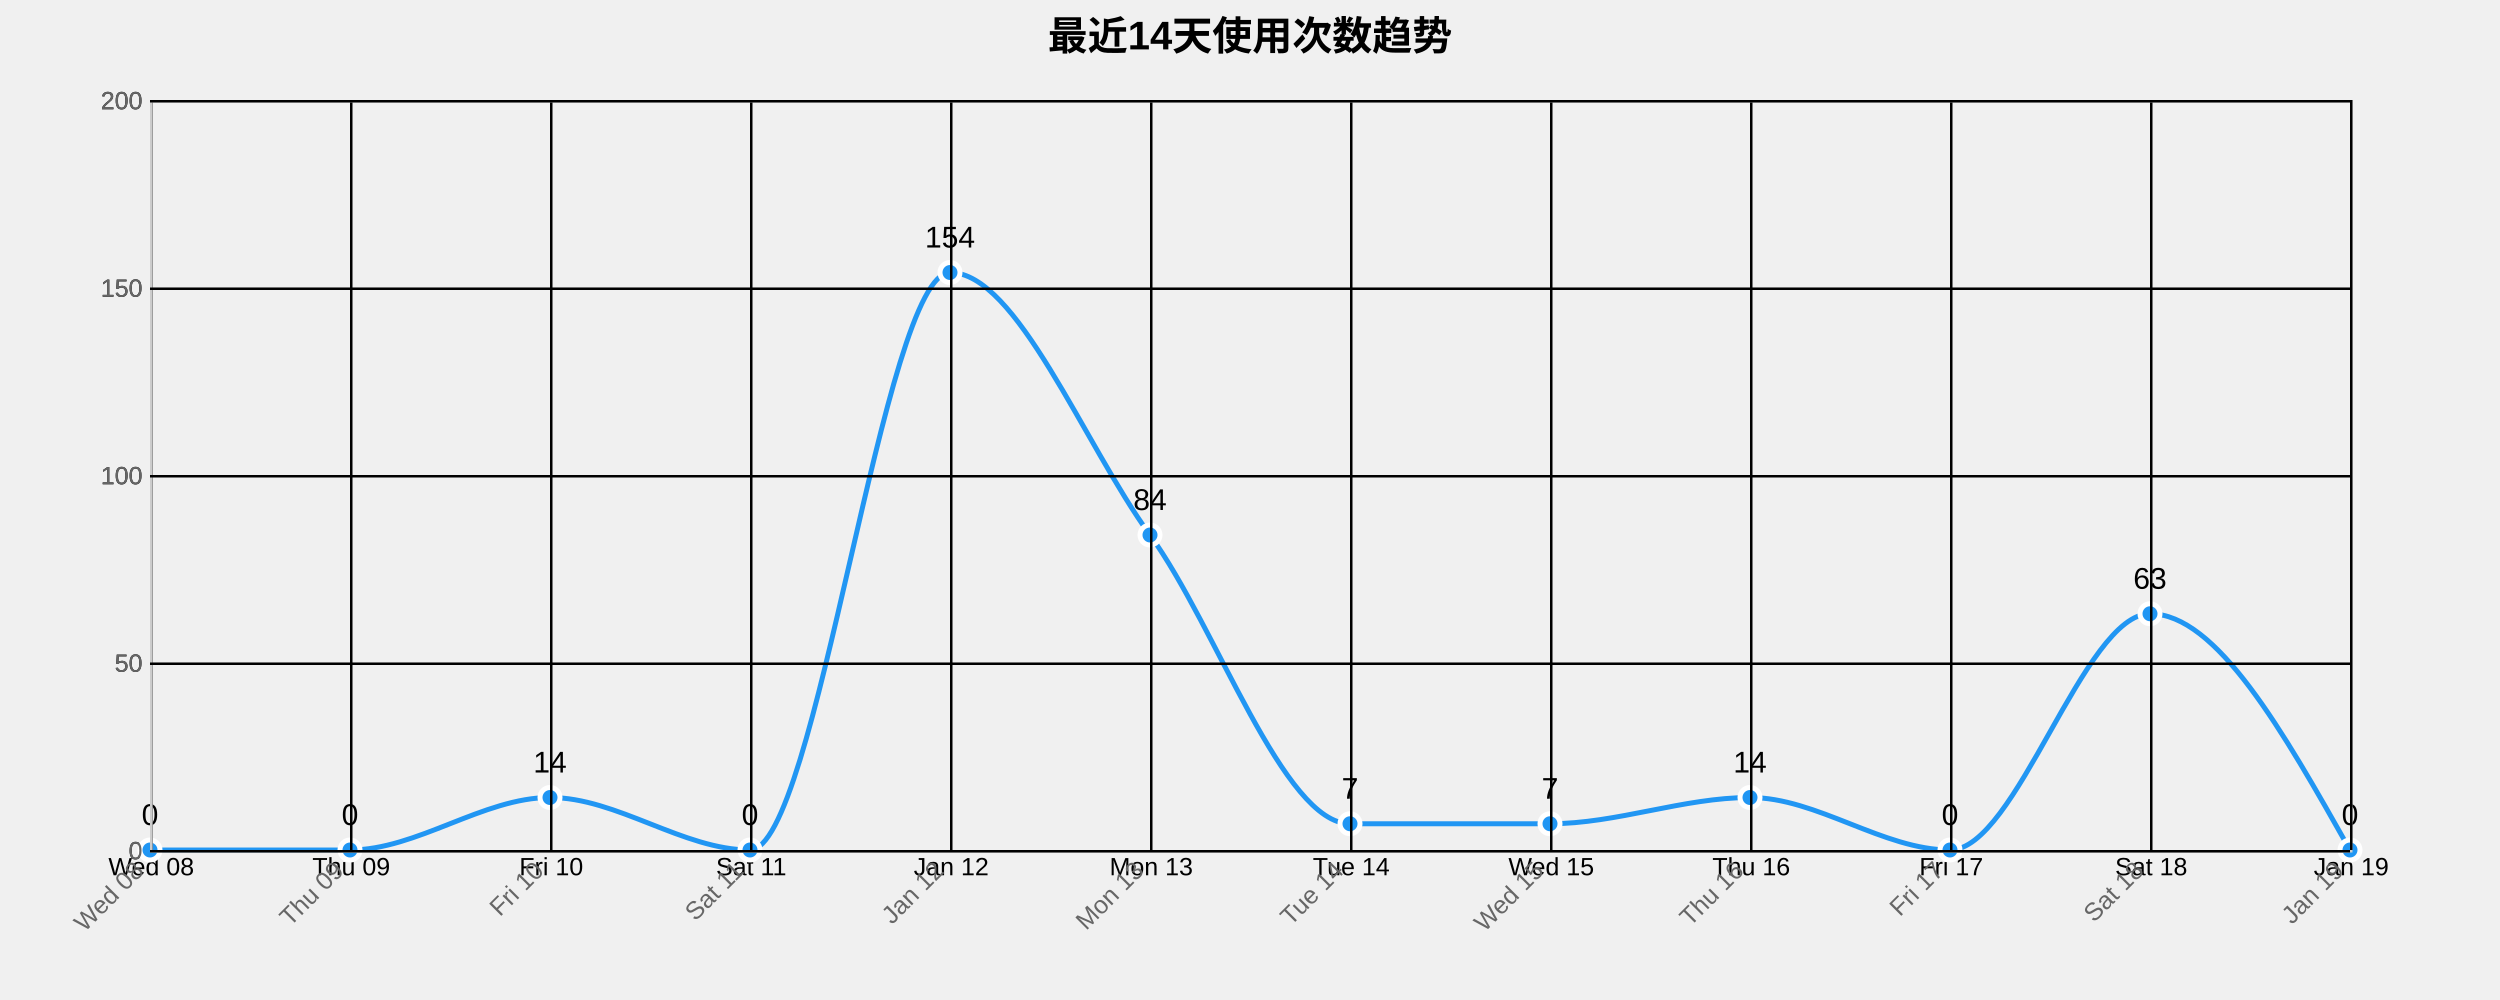
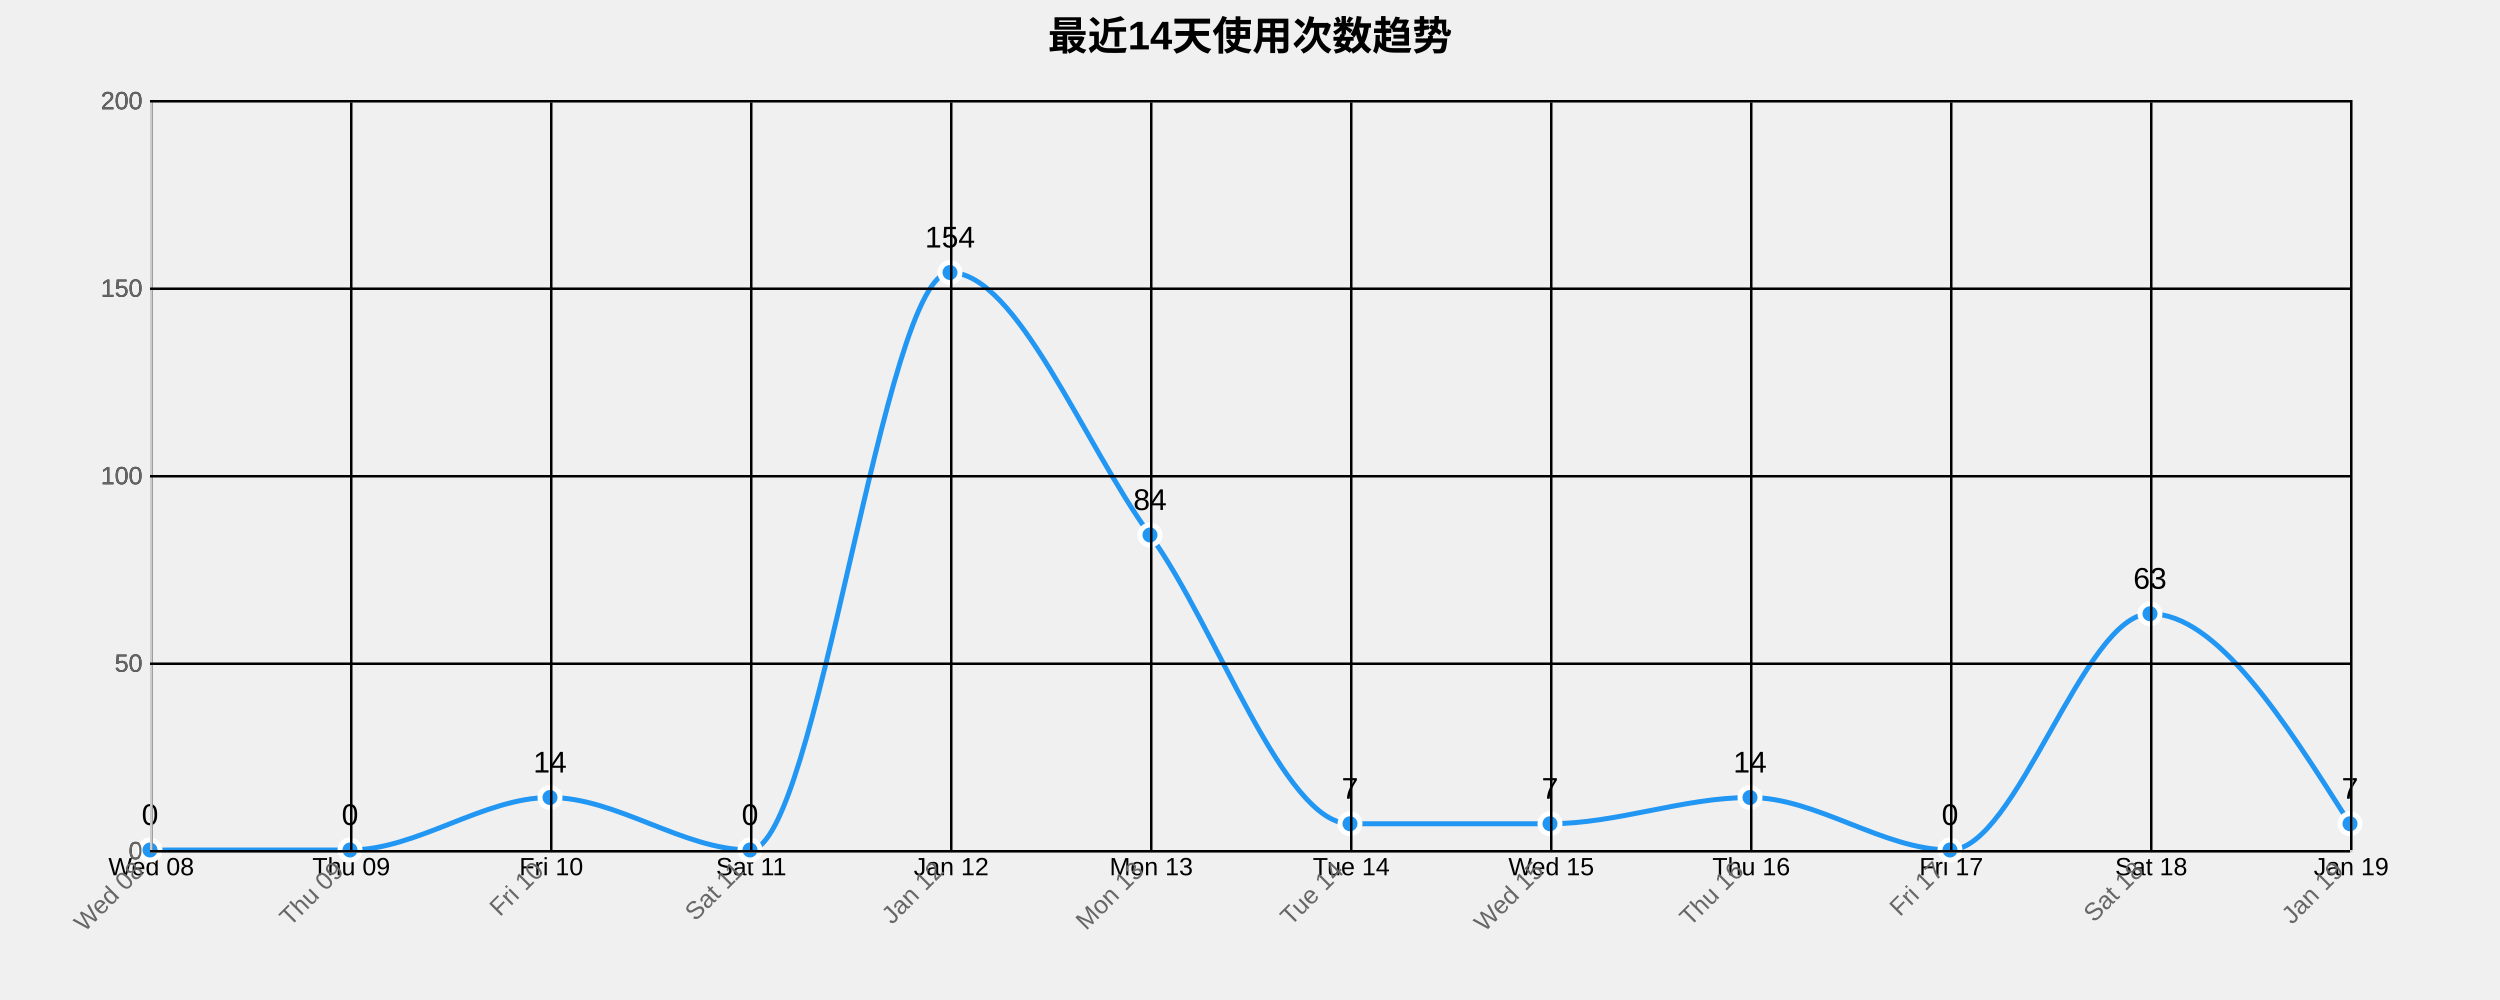
<svg xmlns="http://www.w3.org/2000/svg" width="1000" height="400">
  <g transform="translate(60,40)">
    <text x="440" y="-20" text-anchor="middle" style="font-size: 16px; font-weight: bold;">最近14天使用次数趋势</text>
    <g class="grid" transform="translate(0,300)" fill="none" font-size="10" font-family="sans-serif" text-anchor="middle">
      <path class="domain" stroke="currentColor" d="M0.5,-300V0.5H880.5V-300" />
      <g class="tick" opacity="1" transform="translate(0.5,0)">
        <line stroke="currentColor" y2="-300" />
        <text fill="currentColor" y="3" dy="0.71em">Wed 08</text>
      </g>
      <g class="tick" opacity="1" transform="translate(80.5,0)">
        <line stroke="currentColor" y2="-300" />
        <text fill="currentColor" y="3" dy="0.71em">Thu 09</text>
      </g>
      <g class="tick" opacity="1" transform="translate(160.5,0)">
        <line stroke="currentColor" y2="-300" />
        <text fill="currentColor" y="3" dy="0.71em">Fri 10</text>
      </g>
      <g class="tick" opacity="1" transform="translate(240.5,0)">
        <line stroke="currentColor" y2="-300" />
        <text fill="currentColor" y="3" dy="0.71em">Sat 11</text>
      </g>
      <g class="tick" opacity="1" transform="translate(320.5,0)">
        <line stroke="currentColor" y2="-300" />
        <text fill="currentColor" y="3" dy="0.71em">Jan 12</text>
      </g>
      <g class="tick" opacity="1" transform="translate(400.5,0)">
        <line stroke="currentColor" y2="-300" />
        <text fill="currentColor" y="3" dy="0.71em">Mon 13</text>
      </g>
      <g class="tick" opacity="1" transform="translate(480.5,0)">
        <line stroke="currentColor" y2="-300" />
        <text fill="currentColor" y="3" dy="0.71em">Tue 14</text>
      </g>
      <g class="tick" opacity="1" transform="translate(560.5,0)">
        <line stroke="currentColor" y2="-300" />
        <text fill="currentColor" y="3" dy="0.71em">Wed 15</text>
      </g>
      <g class="tick" opacity="1" transform="translate(640.5,0)">
        <line stroke="currentColor" y2="-300" />
        <text fill="currentColor" y="3" dy="0.71em">Thu 16</text>
      </g>
      <g class="tick" opacity="1" transform="translate(720.5,0)">
        <line stroke="currentColor" y2="-300" />
        <text fill="currentColor" y="3" dy="0.71em">Fri 17</text>
      </g>
      <g class="tick" opacity="1" transform="translate(800.5,0)">
        <line stroke="currentColor" y2="-300" />
        <text fill="currentColor" y="3" dy="0.71em">Sat 18</text>
      </g>
      <g class="tick" opacity="1" transform="translate(880.5,0)">
        <line stroke="currentColor" y2="-300" />
        <text fill="currentColor" y="3" dy="0.71em">Jan 19</text>
      </g>
    </g>
    <g class="grid" fill="none" font-size="10" font-family="sans-serif" text-anchor="end">
      <path class="domain" stroke="currentColor" d="M880,300.5H0.5V0.5H880" />
      <g class="tick" opacity="1" transform="translate(0,300.5)">
        <line stroke="currentColor" x2="880" />
        <text fill="currentColor" x="-3" dy="0.32em">0</text>
      </g>
      <g class="tick" opacity="1" transform="translate(0,225.5)">
        <line stroke="currentColor" x2="880" />
        <text fill="currentColor" x="-3" dy="0.32em">50</text>
      </g>
      <g class="tick" opacity="1" transform="translate(0,150.5)">
        <line stroke="currentColor" x2="880" />
        <text fill="currentColor" x="-3" dy="0.32em">100</text>
      </g>
      <g class="tick" opacity="1" transform="translate(0,75.5)">
        <line stroke="currentColor" x2="880" />
        <text fill="currentColor" x="-3" dy="0.32em">150</text>
      </g>
      <g class="tick" opacity="1" transform="translate(0,0.5)">
        <line stroke="currentColor" x2="880" />
        <text fill="currentColor" x="-3" dy="0.32em">200</text>
      </g>
    </g>
-     <path class="area" d="M0,300C26.667,300,53.333,300,80,300C106.667,300,133.333,279,160,279C186.667,279,213.333,300,240,300C266.667,300,293.333,69,320,69C346.667,69,373.333,137.25,400,174C426.667,210.75,453.333,289.5,480,289.5C506.667,289.5,533.333,289.5,560,289.5C586.667,289.5,613.333,279,640,279C666.667,279,693.333,300,720,300C746.667,300,773.333,205.5,800,205.5C826.667,205.5,853.333,252.75,880,300L880,300C853.333,300,826.667,300,800,300C773.333,300,746.667,300,720,300C693.333,300,666.667,300,640,300C613.333,300,586.667,300,560,300C533.333,300,506.667,300,480,300C453.333,300,426.667,300,400,300C373.333,300,346.667,300,320,300C293.333,300,266.667,300,240,300C213.333,300,186.667,300,160,300C133.333,300,106.667,300,80,300C53.333,300,26.667,300,0,300Z" style="fill: url(#area-gradient); opacity: 0.3;" />
-     <path class="line" d="M0,300C26.667,300,53.333,300,80,300C106.667,300,133.333,279,160,279C186.667,279,213.333,300,240,300C266.667,300,293.333,69,320,69C346.667,69,373.333,137.25,400,174C426.667,210.75,453.333,289.5,480,289.5C506.667,289.5,533.333,289.5,560,289.5C586.667,289.5,613.333,279,640,279C666.667,279,693.333,300,720,300C746.667,300,773.333,205.5,800,205.5C826.667,205.5,853.333,252.75,880,300" style="fill: none; stroke: #2196F3; stroke-width: 2px;" />
+     <path class="area" d="M0,300C26.667,300,53.333,300,80,300C106.667,300,133.333,279,160,279C186.667,279,213.333,300,240,300C266.667,300,293.333,69,320,69C346.667,69,373.333,137.25,400,174C426.667,210.75,453.333,289.5,480,289.5C506.667,289.5,533.333,289.5,560,289.5C586.667,289.5,613.333,279,640,279C666.667,279,693.333,300,720,300C746.667,300,773.333,205.5,800,205.5C826.667,205.5,853.333,247.5,880,289.5L880,300C853.333,300,826.667,300,800,300C773.333,300,746.667,300,720,300C693.333,300,666.667,300,640,300C613.333,300,586.667,300,560,300C533.333,300,506.667,300,480,300C453.333,300,426.667,300,400,300C373.333,300,346.667,300,320,300C293.333,300,266.667,300,240,300C213.333,300,186.667,300,160,300C133.333,300,106.667,300,80,300C53.333,300,26.667,300,0,300Z" style="fill: url(#area-gradient); opacity: 0.3;" />
+     <path class="line" d="M0,300C26.667,300,53.333,300,80,300C106.667,300,133.333,279,160,279C186.667,279,213.333,300,240,300C266.667,300,293.333,69,320,69C346.667,69,373.333,137.25,400,174C426.667,210.75,453.333,289.5,480,289.5C506.667,289.5,533.333,289.5,560,289.5C586.667,289.5,613.333,279,640,279C666.667,279,693.333,300,720,300C746.667,300,773.333,205.5,800,205.5C826.667,205.5,853.333,247.5,880,289.5" style="fill: none; stroke: #2196F3; stroke-width: 2px;" />
    <circle class="dot" cx="0" cy="300" r="4" style="fill: #2196F3; stroke: #fff; stroke-width: 2px;" />
    <circle class="dot" cx="80" cy="300" r="4" style="fill: #2196F3; stroke: #fff; stroke-width: 2px;" />
    <circle class="dot" cx="160" cy="279" r="4" style="fill: #2196F3; stroke: #fff; stroke-width: 2px;" />
    <circle class="dot" cx="240" cy="300" r="4" style="fill: #2196F3; stroke: #fff; stroke-width: 2px;" />
    <circle class="dot" cx="320" cy="69" r="4" style="fill: #2196F3; stroke: #fff; stroke-width: 2px;" />
    <circle class="dot" cx="400" cy="174" r="4" style="fill: #2196F3; stroke: #fff; stroke-width: 2px;" />
    <circle class="dot" cx="480" cy="289.5" r="4" style="fill: #2196F3; stroke: #fff; stroke-width: 2px;" />
    <circle class="dot" cx="560" cy="289.5" r="4" style="fill: #2196F3; stroke: #fff; stroke-width: 2px;" />
    <circle class="dot" cx="640" cy="279" r="4" style="fill: #2196F3; stroke: #fff; stroke-width: 2px;" />
    <circle class="dot" cx="720" cy="300" r="4" style="fill: #2196F3; stroke: #fff; stroke-width: 2px;" />
    <circle class="dot" cx="800" cy="205.5" r="4" style="fill: #2196F3; stroke: #fff; stroke-width: 2px;" />
-     <circle class="dot" cx="880" cy="300" r="4" style="fill: #2196F3; stroke: #fff; stroke-width: 2px;" />
+     <circle class="dot" cx="880" cy="289.5" r="4" style="fill: #2196F3; stroke: #fff; stroke-width: 2px;" />
    <text class="label" x="0" y="290" text-anchor="middle" style="font-size: 12px;">0</text>
    <text class="label" x="80" y="290" text-anchor="middle" style="font-size: 12px;">0</text>
    <text class="label" x="160" y="269" text-anchor="middle" style="font-size: 12px;">14</text>
    <text class="label" x="240" y="290" text-anchor="middle" style="font-size: 12px;">0</text>
    <text class="label" x="320" y="59" text-anchor="middle" style="font-size: 12px;">154</text>
    <text class="label" x="400" y="164" text-anchor="middle" style="font-size: 12px;">84</text>
    <text class="label" x="480" y="279.5" text-anchor="middle" style="font-size: 12px;">7</text>
    <text class="label" x="560" y="279.5" text-anchor="middle" style="font-size: 12px;">7</text>
    <text class="label" x="640" y="269" text-anchor="middle" style="font-size: 12px;">14</text>
    <text class="label" x="720" y="290" text-anchor="middle" style="font-size: 12px;">0</text>
    <text class="label" x="800" y="195.5" text-anchor="middle" style="font-size: 12px;">63</text>
-     <text class="label" x="880" y="290" text-anchor="middle" style="font-size: 12px;">0</text>
+     <text class="label" x="880" y="279.5" text-anchor="middle" style="font-size: 12px;">7</text>
    <g class="x-axis" transform="translate(0,300)" fill="none" font-size="10" font-family="sans-serif" text-anchor="middle">
      <path class="domain" stroke="currentColor" d="M0.5,-300V0.5H880.5V-300" />
      <g class="tick" opacity="1" transform="translate(0.5,0)">
        <line stroke="currentColor" y2="-300" />
        <text fill="currentColor" y="3" dy=".15em" style="text-anchor: end;" dx="-.8em" transform="rotate(-45)">Wed 08</text>
      </g>
      <g class="tick" opacity="1" transform="translate(80.5,0)">
        <line stroke="currentColor" y2="-300" />
        <text fill="currentColor" y="3" dy=".15em" style="text-anchor: end;" dx="-.8em" transform="rotate(-45)">Thu 09</text>
      </g>
      <g class="tick" opacity="1" transform="translate(160.5,0)">
        <line stroke="currentColor" y2="-300" />
        <text fill="currentColor" y="3" dy=".15em" style="text-anchor: end;" dx="-.8em" transform="rotate(-45)">Fri 10</text>
      </g>
      <g class="tick" opacity="1" transform="translate(240.5,0)">
        <line stroke="currentColor" y2="-300" />
        <text fill="currentColor" y="3" dy=".15em" style="text-anchor: end;" dx="-.8em" transform="rotate(-45)">Sat 11</text>
      </g>
      <g class="tick" opacity="1" transform="translate(320.5,0)">
        <line stroke="currentColor" y2="-300" />
        <text fill="currentColor" y="3" dy=".15em" style="text-anchor: end;" dx="-.8em" transform="rotate(-45)">Jan 12</text>
      </g>
      <g class="tick" opacity="1" transform="translate(400.5,0)">
        <line stroke="currentColor" y2="-300" />
        <text fill="currentColor" y="3" dy=".15em" style="text-anchor: end;" dx="-.8em" transform="rotate(-45)">Mon 13</text>
      </g>
      <g class="tick" opacity="1" transform="translate(480.5,0)">
        <line stroke="currentColor" y2="-300" />
        <text fill="currentColor" y="3" dy=".15em" style="text-anchor: end;" dx="-.8em" transform="rotate(-45)">Tue 14</text>
      </g>
      <g class="tick" opacity="1" transform="translate(560.5,0)">
        <line stroke="currentColor" y2="-300" />
        <text fill="currentColor" y="3" dy=".15em" style="text-anchor: end;" dx="-.8em" transform="rotate(-45)">Wed 15</text>
      </g>
      <g class="tick" opacity="1" transform="translate(640.5,0)">
        <line stroke="currentColor" y2="-300" />
        <text fill="currentColor" y="3" dy=".15em" style="text-anchor: end;" dx="-.8em" transform="rotate(-45)">Thu 16</text>
      </g>
      <g class="tick" opacity="1" transform="translate(720.5,0)">
        <line stroke="currentColor" y2="-300" />
        <text fill="currentColor" y="3" dy=".15em" style="text-anchor: end;" dx="-.8em" transform="rotate(-45)">Fri 17</text>
      </g>
      <g class="tick" opacity="1" transform="translate(800.5,0)">
        <line stroke="currentColor" y2="-300" />
        <text fill="currentColor" y="3" dy=".15em" style="text-anchor: end;" dx="-.8em" transform="rotate(-45)">Sat 18</text>
      </g>
      <g class="tick" opacity="1" transform="translate(880.5,0)">
        <line stroke="currentColor" y2="-300" />
        <text fill="currentColor" y="3" dy=".15em" style="text-anchor: end;" dx="-.8em" transform="rotate(-45)">Jan 19</text>
      </g>
    </g>
    <g class="y-axis" fill="none" font-size="10" font-family="sans-serif" text-anchor="end">
      <path class="domain" stroke="currentColor" d="M880,300.5H0.5V0.5H880" />
      <g class="tick" opacity="1" transform="translate(0,300.5)">
        <line stroke="currentColor" x2="880" />
        <text fill="currentColor" x="-3" dy="0.32em">0</text>
      </g>
      <g class="tick" opacity="1" transform="translate(0,225.5)">
        <line stroke="currentColor" x2="880" />
        <text fill="currentColor" x="-3" dy="0.32em">50</text>
      </g>
      <g class="tick" opacity="1" transform="translate(0,150.5)">
        <line stroke="currentColor" x2="880" />
        <text fill="currentColor" x="-3" dy="0.32em">100</text>
      </g>
      <g class="tick" opacity="1" transform="translate(0,75.5)">
        <line stroke="currentColor" x2="880" />
        <text fill="currentColor" x="-3" dy="0.32em">150</text>
      </g>
      <g class="tick" opacity="1" transform="translate(0,0.5)">
        <line stroke="currentColor" x2="880" />
        <text fill="currentColor" x="-3" dy="0.32em">200</text>
      </g>
    </g>
    <style>
    .grid line {
      stroke: #e0e0e0;
      stroke-opacity: 0.7;
      shape-rendering: crispEdges;
    }
    .grid path {
      stroke-width: 0;
    }
    .dot:hover {
      r: 6;
    }
    text {
      font-family: Arial, sans-serif;
    }
    .x-axis path, .y-axis path {
      stroke: #ccc;
    }
    .x-axis text, .y-axis text {
      fill: #666;
    }
  </style>
  </g>
</svg>
